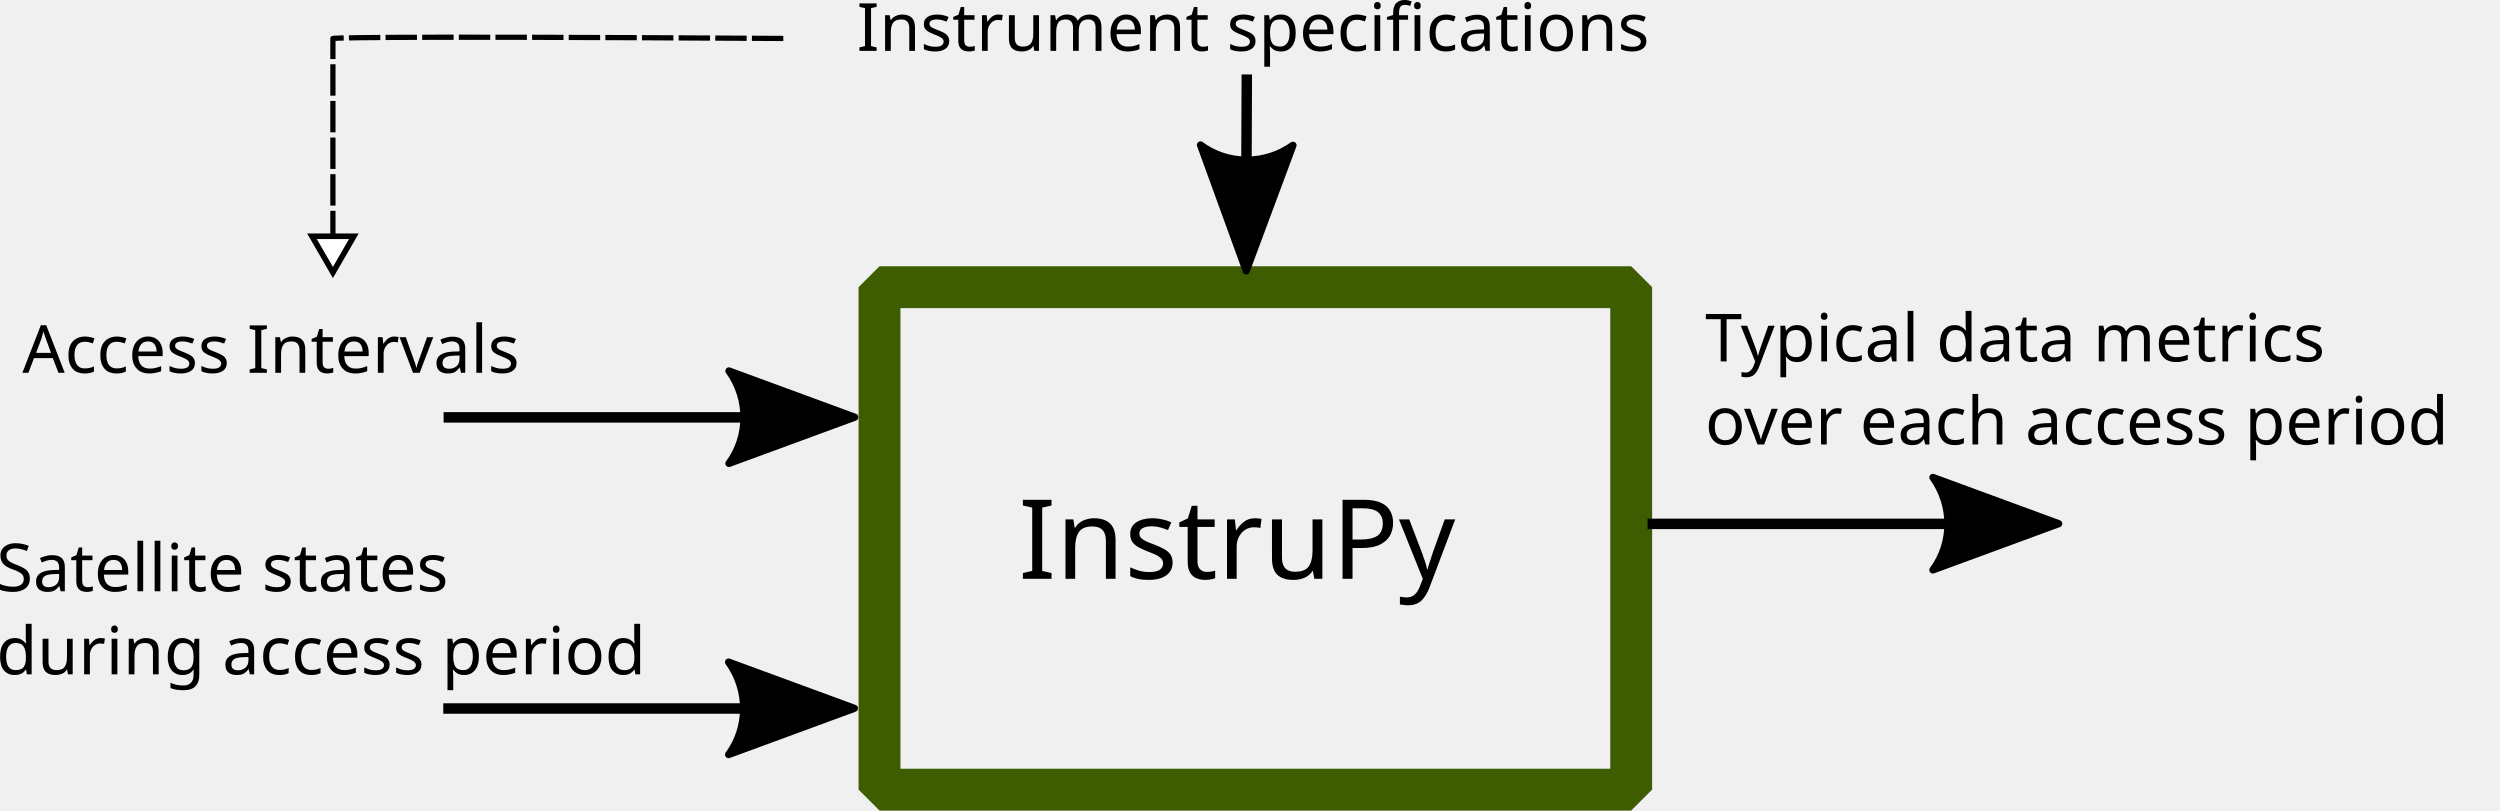
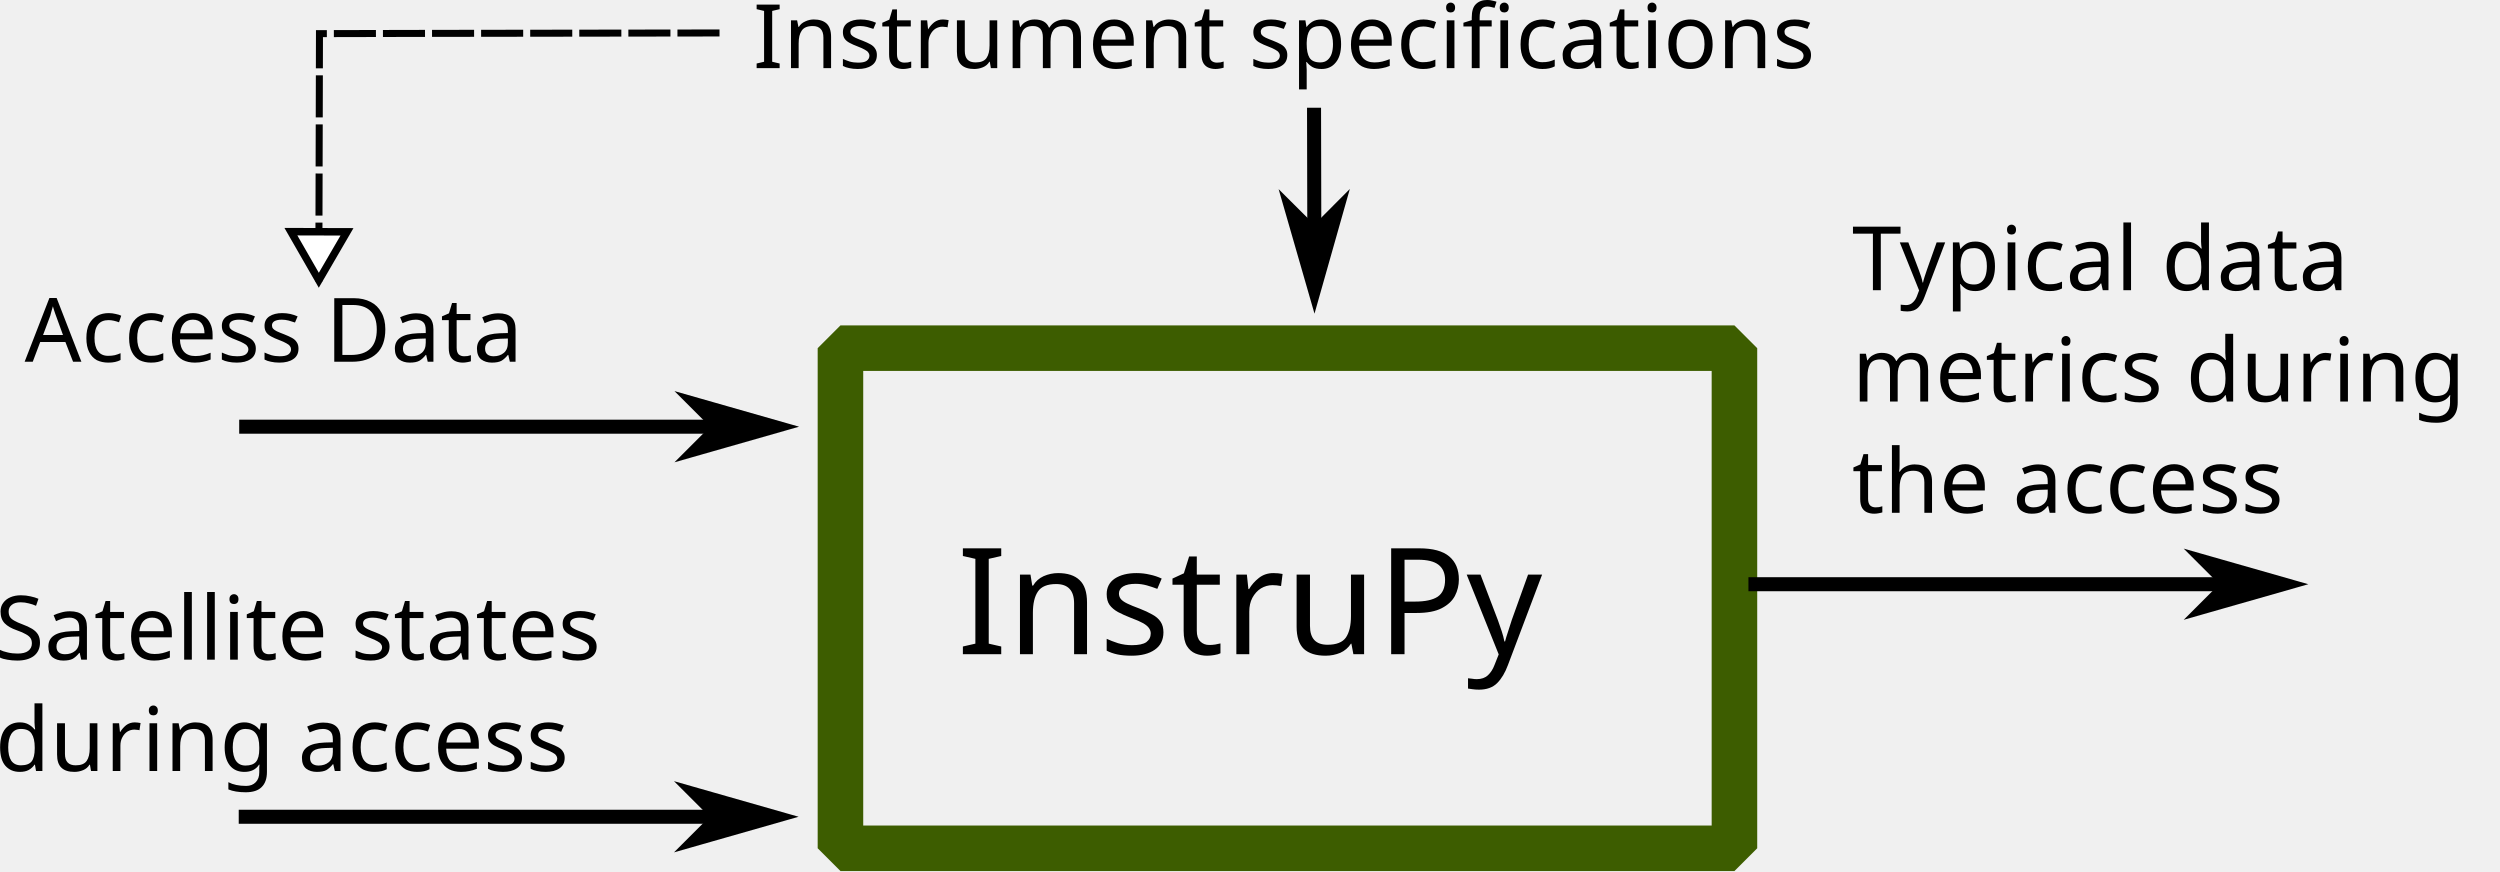
- <svg xmlns="http://www.w3.org/2000/svg" width="238.845mm" height="77.44mm" viewBox="0 0 238.845 77.44" version="1.1" id="svg8">
+ <svg xmlns="http://www.w3.org/2000/svg" width="178.265mm" height="62.111mm" viewBox="0 0 178.265 62.111" version="1.1" id="svg8">
  <defs id="defs2">
+     <marker style="overflow:visible" id="marker1462" refX="0" refY="0" orient="auto">
+       <path transform="matrix(-0.4,0,0,-0.4,-4,0)" style="fill:#000000;fill-opacity:1;fill-rule:evenodd;stroke:#000000;stroke-width:1pt;stroke-opacity:1" d="M 0,0 5,-5 -12.5,0 5,5 Z" id="path1460" />
+     </marker>
+     <marker style="overflow:visible" id="marker1374" refX="0" refY="0" orient="auto">
+       <path transform="matrix(-0.4,0,0,-0.4,-4,0)" style="fill:#000000;fill-opacity:1;fill-rule:evenodd;stroke:#000000;stroke-width:1pt;stroke-opacity:1" d="M 0,0 5,-5 -12.5,0 5,5 Z" id="path1372" />
+     </marker>
+     <marker style="overflow:visible" id="marker1292" refX="0" refY="0" orient="auto">
+       <path transform="matrix(-0.4,0,0,-0.4,-4,0)" style="fill:#000000;fill-opacity:1;fill-rule:evenodd;stroke:#000000;stroke-width:1pt;stroke-opacity:1" d="M 0,0 5,-5 -12.5,0 5,5 Z" id="path1290" />
+     </marker>
+     <marker orient="auto" refY="0" refX="0" id="Arrow1Mend" style="overflow:visible">
+       <path id="path957" d="M 0,0 5,-5 -12.5,0 5,5 Z" style="fill:#000000;fill-opacity:1;fill-rule:evenodd;stroke:#000000;stroke-width:1pt;stroke-opacity:1" transform="matrix(-0.4,0,0,-0.4,-4,0)" />
+     </marker>
    <marker orient="auto" refY="0" refX="0" id="EmptyTriangleOutL" style="overflow:visible">
      <path id="path1041" d="M 5.77,0 -2.88,5 V -5 Z" style="fill:#ffffff;fill-rule:evenodd;stroke:#000000;stroke-width:1pt;stroke-opacity:1" transform="matrix(0.8,0,0,0.8,-4.8,0)" />
    </marker>
    <marker orient="auto" refY="0" refX="0" id="Tail" style="overflow:visible">
      <g id="g929" transform="scale(-1.2)" style="fill:#000000;fill-opacity:1;stroke:#000000;stroke-opacity:1">
        <path id="path917" d="M -3.805,-3.959 0.544,0" style="fill:#000000;fill-opacity:1;fill-rule:evenodd;stroke:#000000;stroke-width:0.8;stroke-linecap:round;stroke-opacity:1" />
        <path id="path919" d="M -1.287,-3.959 3.062,0" style="fill:#000000;fill-opacity:1;fill-rule:evenodd;stroke:#000000;stroke-width:0.8;stroke-linecap:round;stroke-opacity:1" />
        <path id="path921" d="M 1.305,-3.959 5.654,0" style="fill:#000000;fill-opacity:1;fill-rule:evenodd;stroke:#000000;stroke-width:0.8;stroke-linecap:round;stroke-opacity:1" />
        <path id="path923" d="M -3.805,4.178 0.544,0.22" style="fill:#000000;fill-opacity:1;fill-rule:evenodd;stroke:#000000;stroke-width:0.8;stroke-linecap:round;stroke-opacity:1" />
        <path id="path925" d="M -1.287,4.178 3.062,0.22" style="fill:#000000;fill-opacity:1;fill-rule:evenodd;stroke:#000000;stroke-width:0.8;stroke-linecap:round;stroke-opacity:1" />
        <path id="path927" d="M 1.305,4.178 5.654,0.22" style="fill:#000000;fill-opacity:1;fill-rule:evenodd;stroke:#000000;stroke-width:0.8;stroke-linecap:round;stroke-opacity:1" />
      </g>
    </marker>
    <marker orient="auto" refY="0" refX="0" id="marker1144" style="overflow:visible">
      <path id="path902" style="fill:#000000;fill-opacity:1;fill-rule:evenodd;stroke:#000000;stroke-width:0.625;stroke-linejoin:round;stroke-opacity:1" d="M 8.719,4.034 -2.207,0.016 8.719,-4.002 c -1.745,2.372 -1.735,5.617 -6e-7,8.035 z" transform="matrix(-1.1,0,0,-1.1,-1.1,0)" />
    </marker>
    <marker orient="auto" refY="0" refX="0" id="Arrow2Lend" style="overflow:visible">
      <path id="path844" style="fill:#000000;fill-opacity:1;fill-rule:evenodd;stroke:#000000;stroke-width:0.625;stroke-linejoin:round;stroke-opacity:1" d="M 8.719,4.034 -2.207,0.016 8.719,-4.002 c -1.745,2.372 -1.735,5.617 -6e-7,8.035 z" transform="matrix(-1.1,0,0,-1.1,-1.1,0)" />
    </marker>
    <marker orient="auto" refY="0" refX="0" id="Arrow2Lend-3" style="overflow:visible">
      <path id="path844-0" style="fill:#000000;fill-opacity:1;fill-rule:evenodd;stroke:#000000;stroke-width:0.625;stroke-linejoin:round;stroke-opacity:1" d="M 8.719,4.034 -2.207,0.016 8.719,-4.002 c -1.745,2.372 -1.735,5.617 -6e-7,8.035 z" transform="matrix(-1.1,0,0,-1.1,-1.1,0)" />
    </marker>
    <marker orient="auto" refY="0" refX="0" id="Arrow2Lend-9" style="overflow:visible">
      <path id="path844-5" style="fill:#000000;fill-opacity:1;fill-rule:evenodd;stroke:#000000;stroke-width:0.625;stroke-linejoin:round;stroke-opacity:1" d="M 8.719,4.034 -2.207,0.016 8.719,-4.002 c -1.745,2.372 -1.735,5.617 -6e-7,8.035 z" transform="matrix(-1.1,0,0,-1.1,-1.1,0)" />
    </marker>
    <marker orient="auto" refY="0" refX="0" id="Arrow2Lend-6" style="overflow:visible">
      <path id="path844-6" style="fill:#000000;fill-opacity:1;fill-rule:evenodd;stroke:#000000;stroke-width:0.625;stroke-linejoin:round;stroke-opacity:1" d="M 8.719,4.034 -2.207,0.016 8.719,-4.002 c -1.745,2.372 -1.735,5.617 -6e-7,8.035 z" transform="matrix(-1.1,0,0,-1.1,-1.1,0)" />
    </marker>
  </defs>
-   <g id="layer1" transform="translate(17.12439,-95.69364)">
-     <rect style="fill:none;fill-opacity:1;stroke:#3d5d00;stroke-width:4;stroke-linejoin:bevel;stroke-miterlimit:4;stroke-dasharray:none;stroke-dashoffset:0;stroke-opacity:1;paint-order:markers stroke fill" id="rect815" width="71.815" height="48.003" x="66.902" y="123.131" />
-     <text xml:space="preserve" style="font-style:normal;font-weight:normal;font-size:10.583px;line-height:1.25;font-family:sans-serif;letter-spacing:0px;word-spacing:0px;fill:#000000;fill-opacity:1;stroke:none;stroke-width:0.265" x="80.181" y="150.989" id="text819">
-       <tspan id="tspan817" x="80.181" y="150.989" style="stroke-width:0.265">InstruPy</tspan>
+   <g id="layer1" transform="translate(-8.200015,-105.143)">
+     <rect style="fill:none;fill-opacity:1;stroke:#3d5d00;stroke-width:3.248;stroke-linejoin:bevel;stroke-miterlimit:4;stroke-dasharray:none;stroke-dashoffset:0;stroke-opacity:1;paint-order:markers stroke fill" id="rect815" width="63.747" height="35.659" x="68.129" y="129.971" />
+     <text xml:space="preserve" style="font-style:normal;font-weight:normal;font-size:10.583px;line-height:1.25;font-family:sans-serif;letter-spacing:0px;word-spacing:0px;fill:#000000;fill-opacity:1;stroke:none;stroke-width:0.265" x="76.439" y="151.79" id="text819">
+       <tspan id="tspan817" x="76.439" y="151.79" style="stroke-width:0.265">InstruPy</tspan>
    </text>
-     <path style="fill:none;stroke:#000000;stroke-width:1;stroke-linecap:butt;stroke-linejoin:miter;stroke-miterlimit:4;stroke-dasharray:none;stroke-opacity:1;marker-end:url(#Arrow2Lend)" d="M 25.257,135.569 H 63.209" id="path821" />
-     <path style="fill:none;stroke:#000000;stroke-width:1;stroke-linecap:butt;stroke-linejoin:miter;stroke-miterlimit:4;stroke-dasharray:none;stroke-opacity:1;marker-end:url(#Arrow2Lend-3)" d="M 25.223,163.383 H 63.175" id="path821-1" />
-     <path style="fill:none;stroke:#000000;stroke-width:1;stroke-linecap:butt;stroke-linejoin:miter;stroke-miterlimit:4;stroke-dasharray:none;stroke-opacity:1;marker-end:url(#Arrow2Lend-9)" d="m 140.282,145.743 h 37.952" id="path821-6" />
-     <text xml:space="preserve" style="font-style:normal;font-weight:normal;font-size:6.35px;line-height:1.25;font-family:sans-serif;letter-spacing:0px;word-spacing:0px;fill:#000000;fill-opacity:1;stroke:none;stroke-width:0.265" x="-17.459" y="152.183" id="text819-3">
-       <tspan id="tspan817-6" x="-17.459" y="152.183" style="stroke-width:0.265">Satellite states </tspan>
-       <tspan x="-17.459" y="160.121" style="stroke-width:0.265" id="tspan1332">during access period</tspan>
+     <path style="fill:none;stroke:#000000;stroke-width:1;stroke-linecap:butt;stroke-linejoin:miter;stroke-miterlimit:4;stroke-dasharray:none;stroke-opacity:1;marker-end:url(#marker1374)" d="M 25.257,135.569 H 63.209" id="path821" />
+     <path style="fill:none;stroke:#000000;stroke-width:1;stroke-linecap:butt;stroke-linejoin:miter;stroke-miterlimit:4;stroke-dasharray:none;stroke-opacity:1;marker-end:url(#marker1292)" d="M 25.223,163.383 H 63.175" id="path821-1" />
+     <path style="fill:none;stroke:#000000;stroke-width:1;stroke-linecap:butt;stroke-linejoin:miter;stroke-miterlimit:4;stroke-dasharray:none;stroke-opacity:1;marker-end:url(#marker1462)" d="m 132.874,146.801 h 37.952" id="path821-6" />
+     <text xml:space="preserve" style="font-style:normal;font-weight:normal;font-size:6.35px;line-height:1.25;font-family:sans-serif;letter-spacing:0px;word-spacing:0px;fill:#000000;fill-opacity:1;stroke:none;stroke-width:0.265" x="7.865" y="152.183" id="text819-3">
+       <tspan id="tspan817-6" x="7.865" y="152.183" style="stroke-width:0.265">Satellite states </tspan>
+       <tspan x="7.865" y="160.121" style="stroke-width:0.265" id="tspan1332">during access</tspan>
    </text>
-     <text xml:space="preserve" style="font-style:normal;font-weight:normal;font-size:6.35px;line-height:1.25;font-family:sans-serif;letter-spacing:0px;word-spacing:0px;fill:#000000;fill-opacity:1;stroke:none;stroke-width:0.265" x="-14.988" y="131.313" id="text819-3-4">
-       <tspan x="-14.988" y="131.313" style="stroke-width:0.265" id="tspan1332-1">Access Intervals</tspan>
+     <text xml:space="preserve" style="font-style:normal;font-weight:normal;font-size:6.35px;line-height:1.25;font-family:sans-serif;letter-spacing:0px;word-spacing:0px;fill:#000000;fill-opacity:1;stroke:none;stroke-width:0.265" x="9.958" y="130.935" id="text819-3-4">
+       <tspan x="9.958" y="130.935" style="stroke-width:0.265" id="tspan1332-1">Access Data</tspan>
    </text>
-     <text xml:space="preserve" style="font-style:normal;font-weight:normal;font-size:6.35px;line-height:1.25;font-family:sans-serif;letter-spacing:0px;word-spacing:0px;fill:#000000;fill-opacity:1;stroke:none;stroke-width:0.265" x="145.784" y="130.22" id="text819-3-4-2">
-       <tspan x="145.784" y="130.22" style="stroke-width:0.265" id="tspan1332-1-3">Typical data metrics</tspan>
-       <tspan x="145.784" y="138.157" style="stroke-width:0.265" id="tspan1375">over each access period</tspan>
+     <text xml:space="preserve" style="font-style:normal;font-weight:normal;font-size:6.35px;line-height:1.25;font-family:sans-serif;letter-spacing:0px;word-spacing:0px;fill:#000000;fill-opacity:1;stroke:none;stroke-width:0.265" x="140.266" y="125.835" id="text819-3-4-2">
+       <tspan x="140.266" y="125.835" style="stroke-width:0.265" id="tspan914">Typical data</tspan>
+       <tspan x="140.266" y="133.773" style="stroke-width:0.265" id="tspan1375">metrics during </tspan>
+       <tspan x="140.266" y="141.71" style="stroke-width:0.265" id="tspan922">the access</tspan>
    </text>
-     <text xml:space="preserve" style="font-style:normal;font-weight:normal;font-size:6.35px;line-height:1.25;font-family:sans-serif;letter-spacing:0px;word-spacing:0px;fill:#000000;fill-opacity:1;stroke:none;stroke-width:0.265" x="64.736" y="100.549" id="text819-3-4-4">
-       <tspan x="64.736" y="100.549" style="stroke-width:0.265" id="tspan1332-1-4">Instrument specifications</tspan>
+     <text xml:space="preserve" style="font-style:normal;font-weight:normal;font-size:6.35px;line-height:1.25;font-family:sans-serif;letter-spacing:0px;word-spacing:0px;fill:#000000;fill-opacity:1;stroke:none;stroke-width:0.265" x="61.901" y="109.999" id="text819-3-4-4">
+       <tspan x="61.901" y="109.999" style="stroke-width:0.265" id="tspan1332-1-4">Instrument specifications</tspan>
    </text>
-     <path style="fill:none;stroke:#000000;stroke-width:1;stroke-linecap:butt;stroke-linejoin:miter;stroke-miterlimit:4;stroke-dasharray:none;stroke-opacity:1;marker-end:url(#Arrow2Lend-6)" d="m 101.993,102.808 -0.067,17.439" id="path821-9" />
-     <path style="fill:none;stroke:#000000;stroke-width:0.5;stroke-linecap:butt;stroke-linejoin:miter;stroke-miterlimit:4;stroke-dasharray:3, 0.5;stroke-dashoffset:0;stroke-opacity:1;marker-end:url(#EmptyTriangleOutL)" d="m 57.711,99.368 c -43.03,-0.267 -43.03,0 -43.03,0 v 22.451" id="path879" />
+     <path style="fill:none;stroke:#000000;stroke-width:1;stroke-linecap:butt;stroke-linejoin:miter;stroke-miterlimit:4;stroke-dasharray:none;stroke-opacity:1;marker-end:url(#Arrow1Mend)" d="m 101.899,112.824 0.028,12.715" id="path821-9" />
+     <path style="fill:none;stroke:#000000;stroke-width:0.5;stroke-linecap:butt;stroke-linejoin:miter;stroke-miterlimit:4;stroke-dasharray:3, 0.5;stroke-dashoffset:0;stroke-opacity:1;marker-end:url(#EmptyTriangleOutL)" d="m 59.506,107.494 c -17.045,0.016 -28.526,0.047 -28.526,0.047 l -0.047,17.679" id="path879" />
  </g>
</svg>
